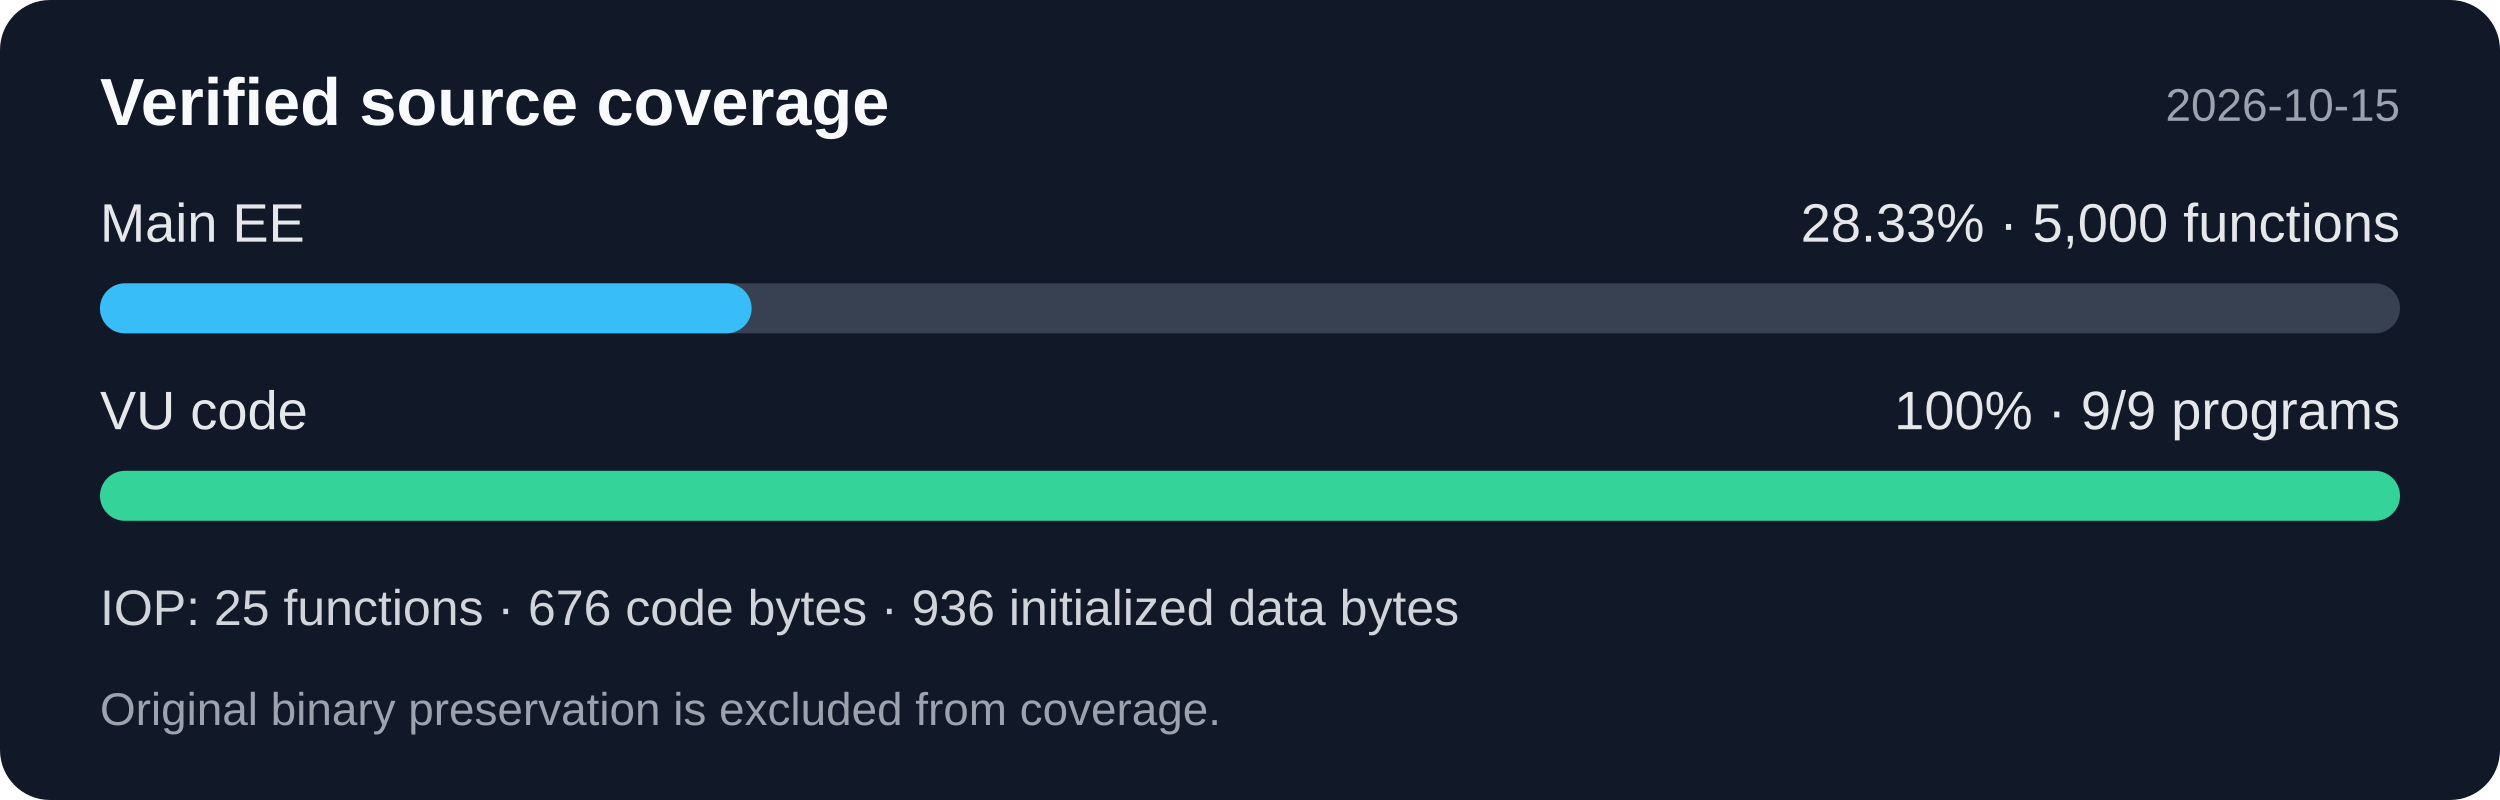
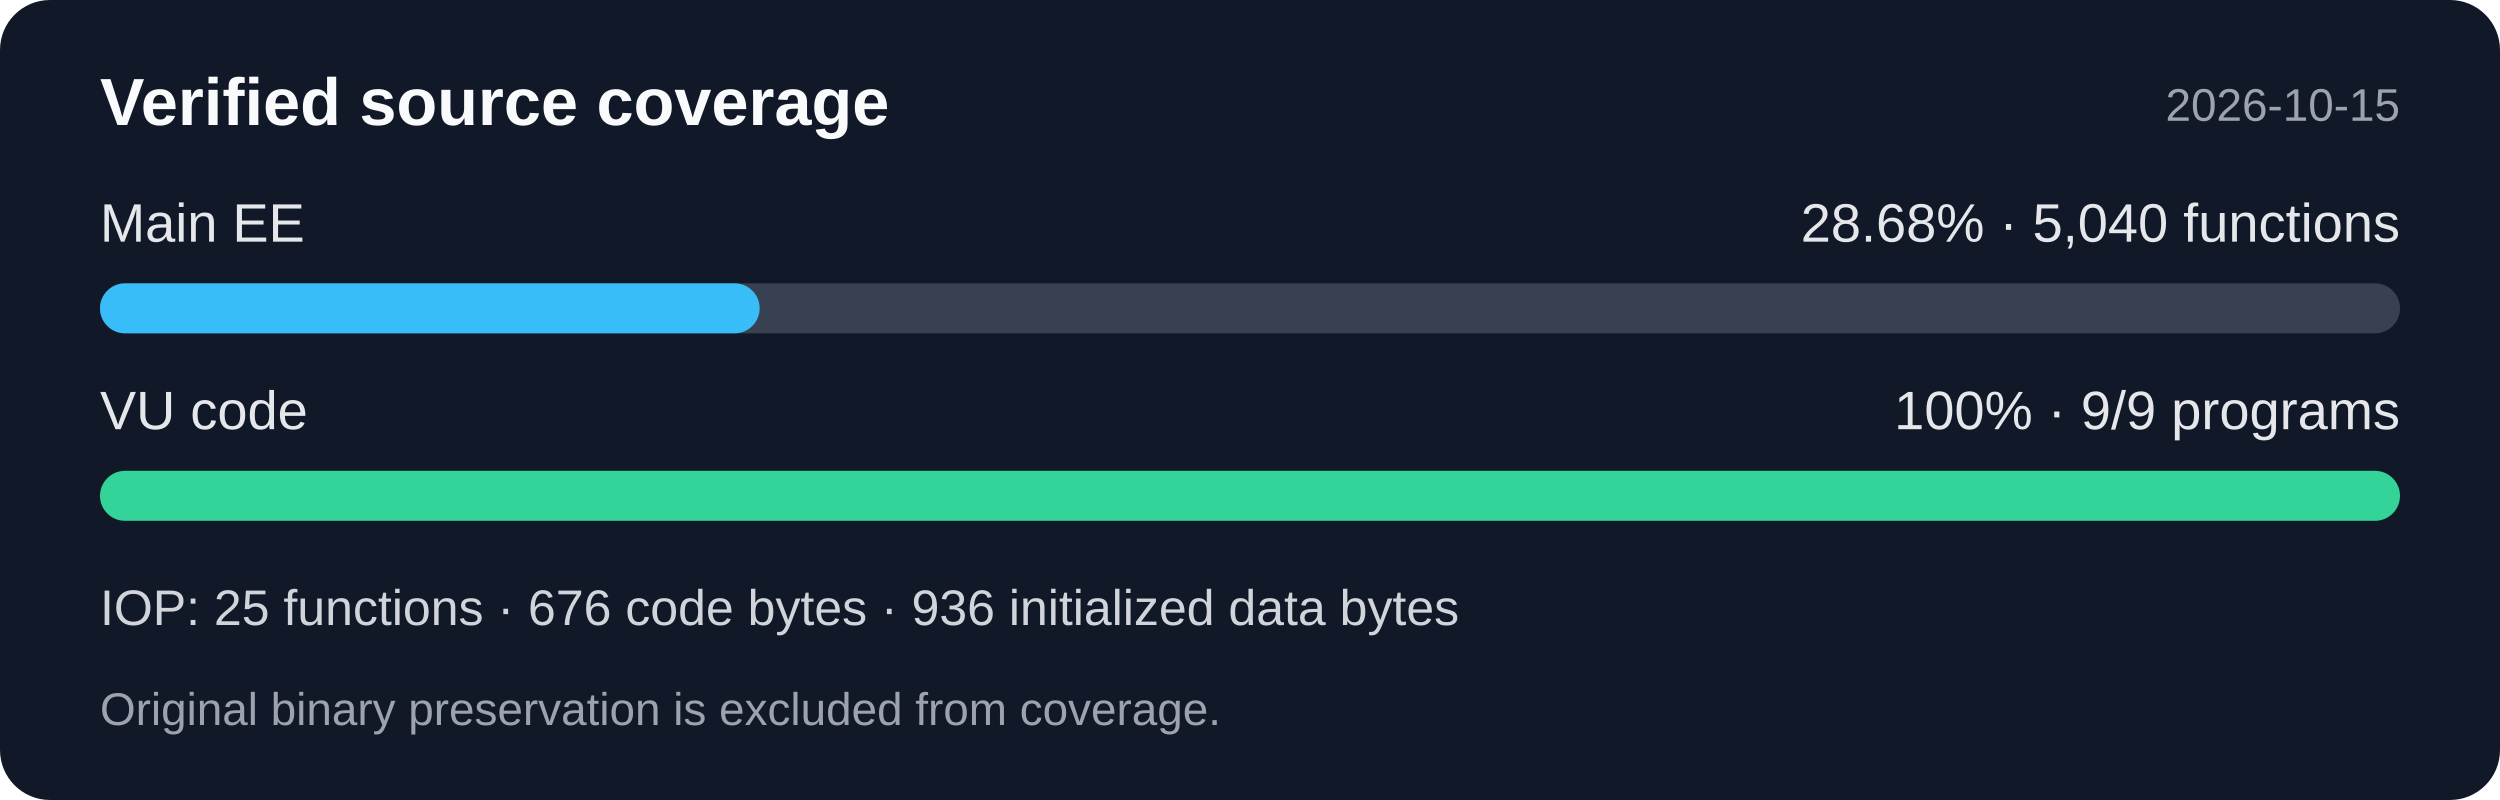
<svg xmlns="http://www.w3.org/2000/svg" width="600" height="192" viewBox="0 0 600 192" role="img" aria-labelledby="title desc">
  <rect width="600" height="192" rx="12" fill="#111827" />
  <g font-family="Segoe UI,Arial,sans-serif">
    <text x="24" y="30" fill="#f9fafb" font-size="16" font-weight="600">Verified source coverage</text>
    <text x="576" y="29" fill="#9ca3af" font-size="11" text-anchor="end">2026-10-15</text>
    <text x="24" y="58" fill="#e5e7eb" font-size="13">Main EE</text>
-     <text x="576" y="58" fill="#e5e7eb" font-size="13" text-anchor="end">28.33% · 5,000 functions</text>
+     <text x="576" y="58" fill="#e5e7eb" font-size="13" text-anchor="end">28.68% · 5,040 functions</text>
    <rect x="24" y="68" width="552" height="12" rx="6" fill="#374151" />
-     <rect x="24" y="68" width="156.39" height="12" rx="6" fill="#38bdf8" />
+     <rect x="24" y="68" width="158.317" height="12" rx="6" fill="#38bdf8" />
    <text x="24" y="103" fill="#e5e7eb" font-size="13">VU code</text>
    <text x="576" y="103" fill="#e5e7eb" font-size="13" text-anchor="end">100% · 9/9 programs</text>
    <rect x="24" y="113" width="552" height="12" rx="6" fill="#34d399" />
    <text x="24" y="150" fill="#d1d5db" font-size="12">IOP: 25 functions · 676 code bytes · 936 initialized data bytes</text>
    <text x="24" y="174" fill="#9ca3af" font-size="11">Original binary preservation is excluded from coverage.</text>
  </g>
</svg>
